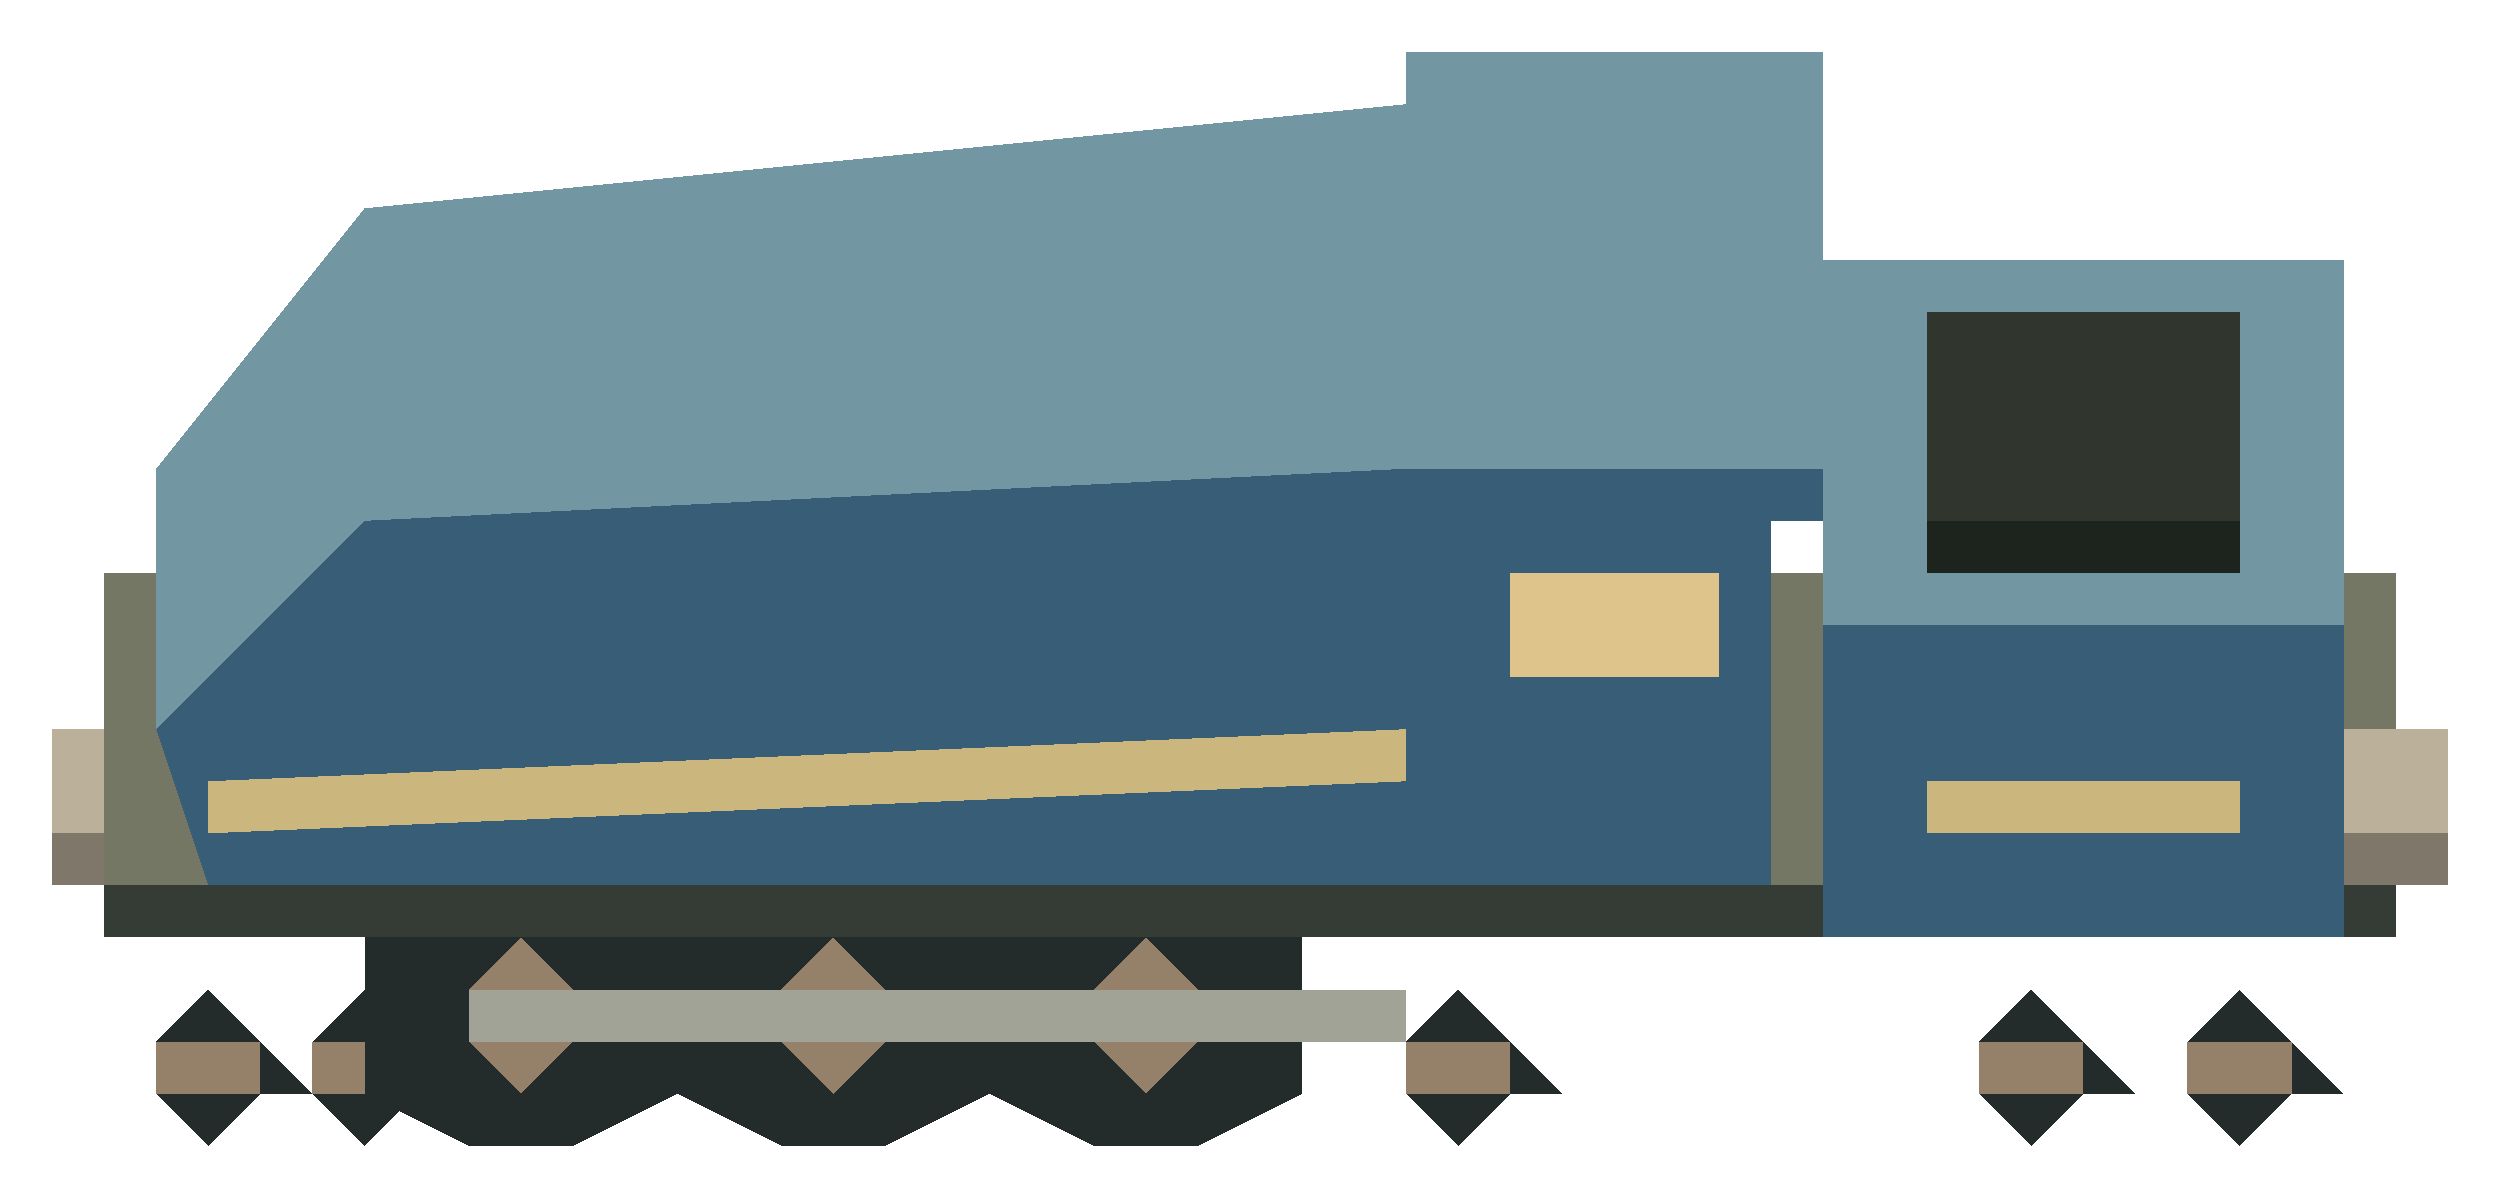
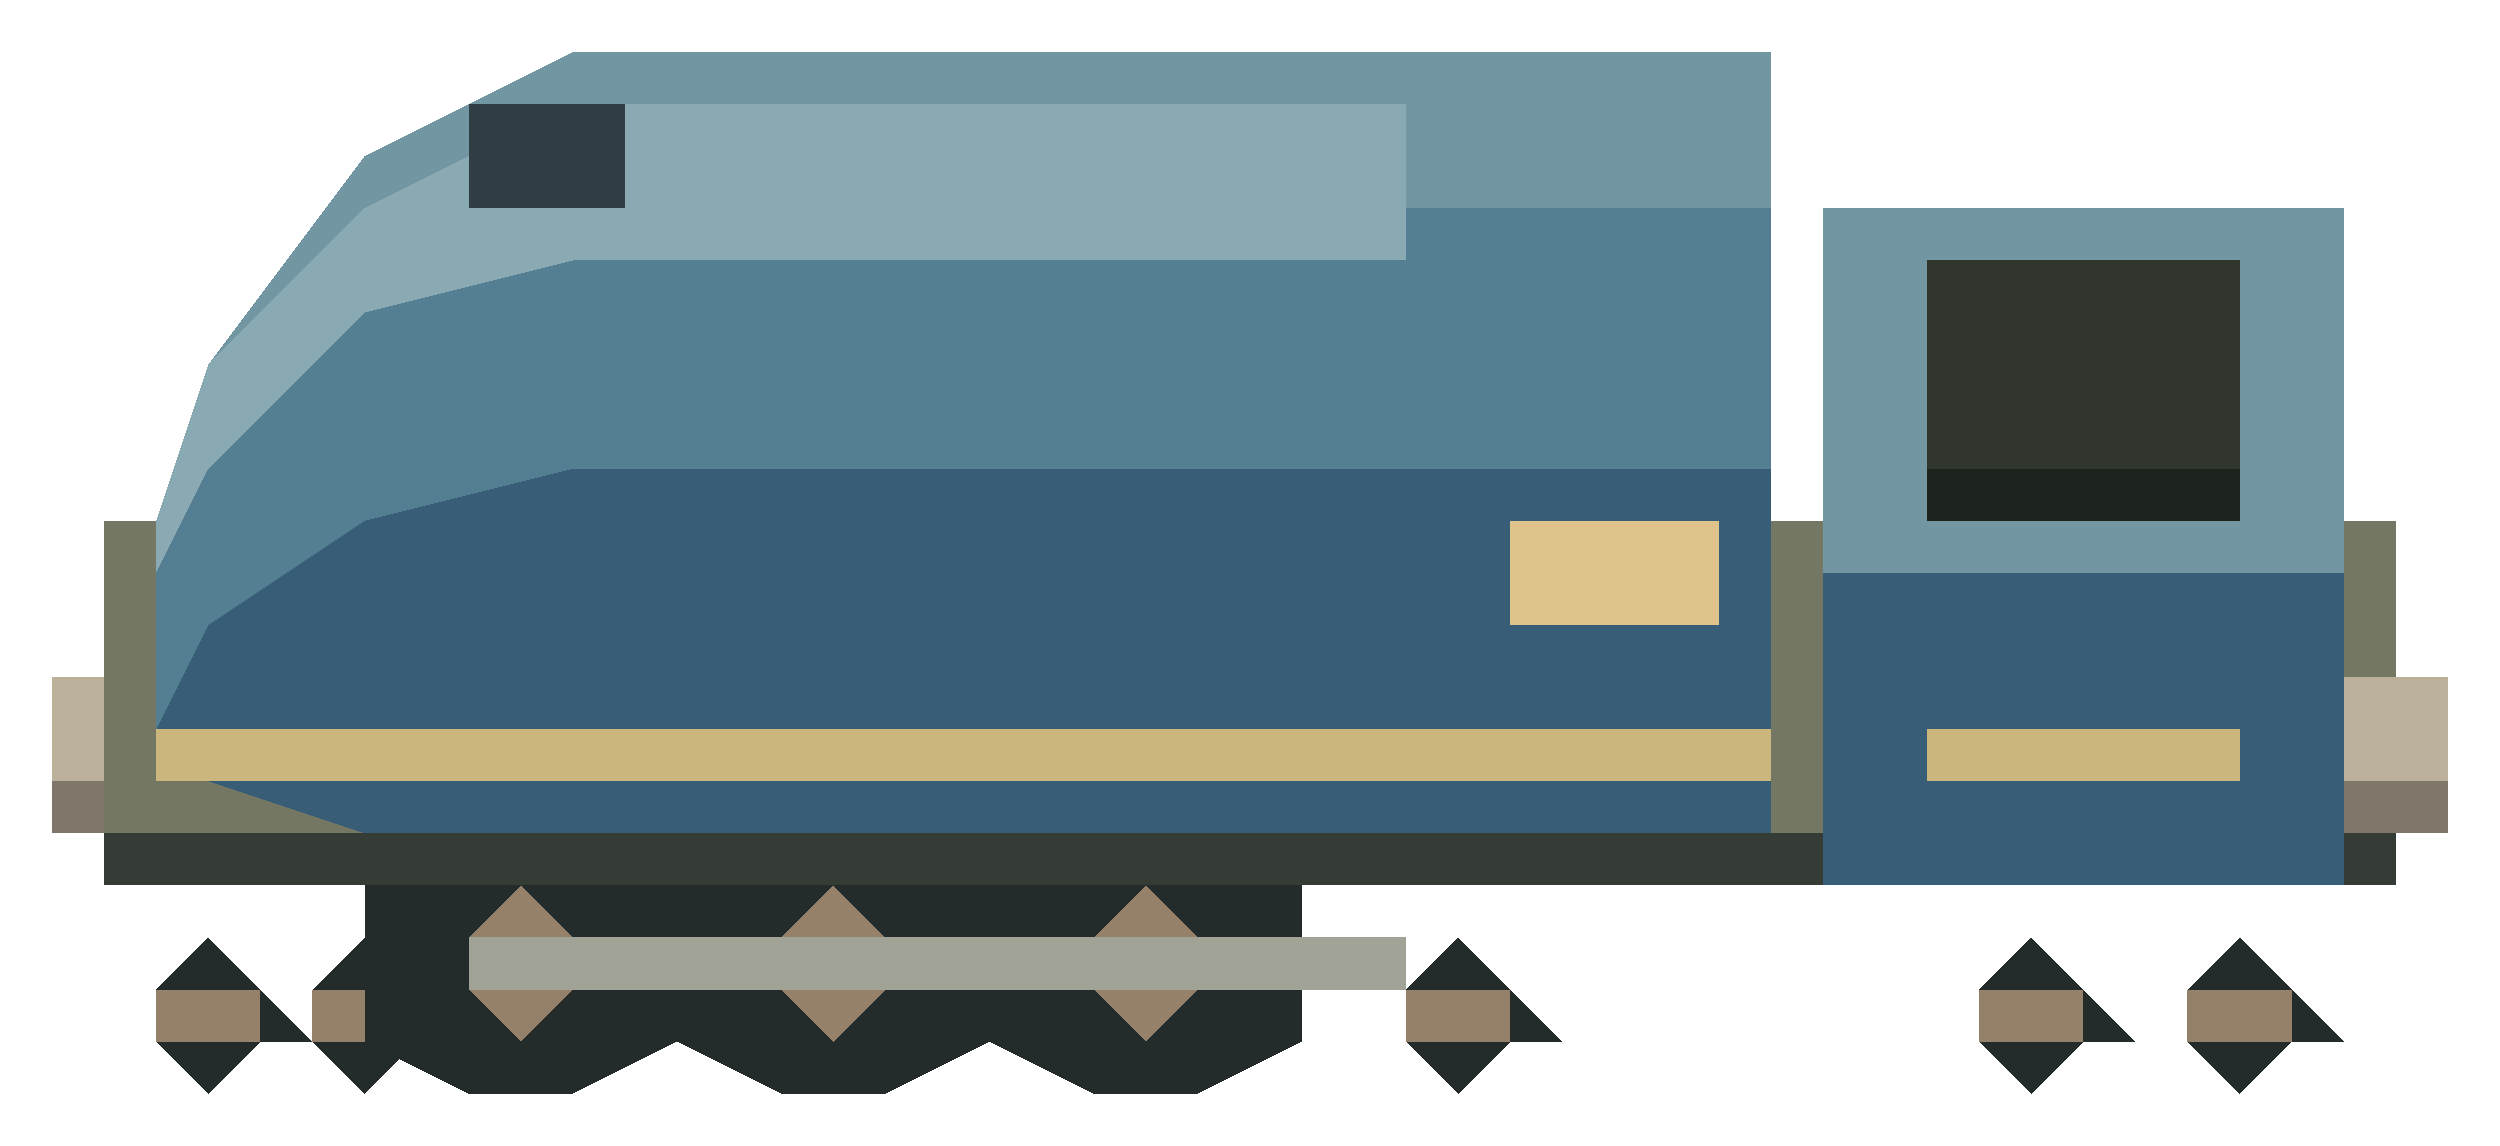
- <svg xmlns="http://www.w3.org/2000/svg" width="48" height="23" viewBox="0 0 48 23" shape-rendering="crispEdges" data-template="driving-loco-steam-streamliner-left" data-anchor-x="2" data-anchor-y="18" data-length-m="22">
+ <svg xmlns="http://www.w3.org/2000/svg" width="48" height="22" viewBox="0 0 48 22" shape-rendering="crispEdges" data-template="driving-loco-steam-streamliner-left" data-anchor-x="2" data-anchor-y="17" data-length-m="22">
  <g id="coupler">
-     <polygon points="1,17 3,17 3,16 1,16" fill="#7f786a" />
-     <polygon points="1,14 3,14 3,16 1,16" fill="#bbb09a" />
+     <polygon points="1,16 3,16 3,15 1,15" fill="#7f786a" />
+     <polygon points="1,13 3,13 3,15 1,15" fill="#bbb09a" />
  </g>
  <g id="running-gear">
-     <polygon points="6,21 5,20 4,19 4,19 3,20 3,21 3,21 4,22 4,22 5,21" fill="#242b2b" />
-     <polygon points="5,21 5,20 4,20 4,20 3,20 3,21 3,21 4,21 4,21 5,21" fill="#95816a" />
-     <polygon points="9,21 8,20 7,19 7,19 6,20 6,21 6,21 7,22 7,22 8,21" fill="#242b2b" />
-     <polygon points="8,21 8,20 7,20 7,20 6,20 6,21 6,21 7,21 7,21 8,21" fill="#95816a" />
-     <polygon points="13,19 13,18 11,16 9,16 7,18 7,19 7,21 9,22 11,22 13,21" fill="#242b2b" />
-     <polygon points="11,19 11,19 10,18 10,18 9,19 9,19 9,20 10,21 10,21 11,20" fill="#95816a" />
-     <polygon points="19,19 19,18 17,16 15,16 13,18 13,19 13,21 15,22 17,22 19,21" fill="#242b2b" />
-     <polygon points="17,19 17,19 16,18 16,18 15,19 15,19 15,20 16,21 16,21 17,20" fill="#95816a" />
-     <polygon points="25,19 25,18 23,16 21,16 19,18 19,19 19,21 21,22 23,22 25,21" fill="#242b2b" />
-     <polygon points="23,19 23,19 22,18 22,18 21,19 21,19 21,20 22,21 22,21 23,20" fill="#95816a" />
-     <polygon points="30,21 29,20 28,19 28,19 27,20 27,21 27,21 28,22 28,22 29,21" fill="#242b2b" />
-     <polygon points="29,21 29,20 28,20 28,20 27,20 27,21 27,21 28,21 28,21 29,21" fill="#95816a" />
-     <polygon points="41,21 40,20 39,19 39,19 38,20 38,21 38,21 39,22 39,22 40,21" fill="#242b2b" />
-     <polygon points="40,21 40,20 39,20 39,20 38,20 38,21 38,21 39,21 39,21 40,21" fill="#95816a" />
-     <polygon points="45,21 44,20 43,19 43,19 42,20 42,21 42,21 43,22 43,22 44,21" fill="#242b2b" />
-     <polygon points="44,21 44,20 43,20 43,20 42,20 42,21 42,21 43,21 43,21 44,21" fill="#95816a" />
+     <polygon points="6,20 5,19 4,18 4,18 3,19 3,20 3,20 4,21 4,21 5,20" fill="#242b2b" />
+     <polygon points="5,20 5,19 4,19 4,19 3,19 3,20 3,20 4,20 4,20 5,20" fill="#95816a" />
+     <polygon points="9,20 8,19 7,18 7,18 6,19 6,20 6,20 7,21 7,21 8,20" fill="#242b2b" />
+     <polygon points="8,20 8,19 7,19 7,19 6,19 6,20 6,20 7,20 7,20 8,20" fill="#95816a" />
+     <polygon points="13,18 13,17 11,15 9,15 7,17 7,18 7,20 9,21 11,21 13,20" fill="#242b2b" />
+     <polygon points="11,18 11,18 10,17 10,17 9,18 9,18 9,19 10,20 10,20 11,19" fill="#95816a" />
+     <polygon points="19,18 19,17 17,15 15,15 13,17 13,18 13,20 15,21 17,21 19,20" fill="#242b2b" />
+     <polygon points="17,18 17,18 16,17 16,17 15,18 15,18 15,19 16,20 16,20 17,19" fill="#95816a" />
+     <polygon points="25,18 25,17 23,15 21,15 19,17 19,18 19,20 21,21 23,21 25,20" fill="#242b2b" />
+     <polygon points="23,18 23,18 22,17 22,17 21,18 21,18 21,19 22,20 22,20 23,19" fill="#95816a" />
+     <polygon points="30,20 29,19 28,18 28,18 27,19 27,20 27,20 28,21 28,21 29,20" fill="#242b2b" />
+     <polygon points="29,20 29,19 28,19 28,19 27,19 27,20 27,20 28,20 28,20 29,20" fill="#95816a" />
+     <polygon points="41,20 40,19 39,18 39,18 38,19 38,20 38,20 39,21 39,21 40,20" fill="#242b2b" />
+     <polygon points="40,20 40,19 39,19 39,19 38,19 38,20 38,20 39,20 39,20 40,20" fill="#95816a" />
+     <polygon points="45,20 44,19 43,18 43,18 42,19 42,20 42,20 43,21 43,21 44,20" fill="#242b2b" />
+     <polygon points="44,20 44,19 43,19 43,19 42,19 42,20 42,20 43,20 43,20 44,20" fill="#95816a" />
  </g>
  <g id="frame">
-     <polygon points="2,18 46,18 46,17 2,17" fill="#343c35" />
-     <polygon points="2,11 46,11 46,17 2,17" fill="#747764" />
+     <polygon points="2,17 46,17 46,16 2,16" fill="#343c35" />
+     <polygon points="2,10 46,10 46,16 2,16" fill="#747764" />
  </g>
  <g id="coupling-rods">
-     <polygon points="27,20 9,20 9,19 27,19" fill="#a0a395" />
+     <polygon points="27,19 9,19 9,18 27,18" fill="#a0a395" />
  </g>
  <g id="boiler">
</g>
  <g id="streamlined-casing">
-     <polygon points="27,17 4,17 3,14 7,10 27,9" fill="#375e76" />
-     <polygon points="27,2 7,4 3,9 3,14 7,10 27,9" fill="#7297a3" />
-     <polygon points="27,15 4,16 4,15 27,14" fill="#cbb77e" />
+     <polygon points="27,9 11,9 11,1 27,1" fill="#375e76" />
+     <polygon points="11,9 7,10 7,3 11,1" fill="#375e76" />
+     <polygon points="7,10 4,10 4,7 7,3" fill="#375e76" />
+     <polygon points="4,10 3,11 3,10 4,7" fill="#375e76" />
+     <polygon points="27,1 11,1 11,2 27,2" fill="#7297a3" />
+     <polygon points="11,1 7,3 7,4 11,2" fill="#7297a3" />
+     <polygon points="7,3 4,7 4,7 7,4" fill="#7297a3" />
+     <polygon points="4,7 3,10 3,10 4,7" fill="#7297a3" />
+     <polygon points="27,2 11,2 11,5 27,5" fill="#89aab3" />
+     <polygon points="11,2 7,4 7,6 11,5" fill="#89aab3" />
+     <polygon points="7,4 4,7 4,9 7,6" fill="#89aab3" />
+     <polygon points="4,7 3,10 3,11 4,9" fill="#89aab3" />
+     <polygon points="27,5 11,5 11,9 27,9" fill="#547f92" />
+     <polygon points="11,5 7,6 7,10 11,9" fill="#547f92" />
+     <polygon points="7,6 4,9 4,12 7,10" fill="#547f92" />
+     <polygon points="4,9 3,11 3,14 4,12" fill="#547f92" />
+     <polygon points="27,9 11,9 11,16 27,16" fill="#375e76" />
+     <polygon points="11,9 7,10 7,16 11,16" fill="#375e76" />
+     <polygon points="7,10 4,12 4,15 7,16" fill="#375e76" />
+     <polygon points="4,12 3,14 3,15 4,15" fill="#375e76" />
+   </g>
+   <g id="casing-details">
+     <polygon points="27,15 9,15 3,15 3,14 9,14 27,14" fill="#cbb77e" />
+     <polygon points="24,14 24,14 24,10 24,10" fill="#466d80" />
+     <polygon points="18,14 18,14 18,10 18,10" fill="#466d80" />
+     <polygon points="12,14 12,14 12,10 12,10" fill="#466d80" />
+   </g>
+   <g id="recessed-chimney">
+     <polygon points="9,4 12,4 12,4 9,4" fill="#213038" />
+     <polygon points="9,2 12,2 12,4 9,4" fill="#303d43" />
  </g>
  <g id="cab">
-     <polygon points="27,17 34,17 34,10 27,10" fill="#375e76" />
-     <polygon points="27,2 34,2 34,10 27,10" fill="#7297a3" />
-     <polygon points="33,13 29,13 29,11 33,11" fill="#dec38a" />
-     <polygon points="27,10 35,10 35,9 27,9" fill="#375e76" />
-     <polygon points="27,1 35,1 35,9 27,9" fill="#7297a3" />
+     <polygon points="27,16 34,16 34,9 27,9" fill="#375e76" />
+     <polygon points="27,1 34,1 34,9 27,9" fill="#7297a3" />
+     <polygon points="33,12 29,12 29,10 33,10" fill="#dec38a" />
+     <polygon points="34,1 34,4 27,4 27,1" fill="#7297a3" />
+     <polygon points="34,4 34,9 27,9 27,4" fill="#547f92" />
+     <polygon points="27,15 34,15 34,14 27,14" fill="#cbb77e" />
+     <polygon points="27,14 34,14 34,14 27,14" fill="#cbb77e" />
  </g>
  <g id="tender">
-     <polygon points="35,18 45,18 45,12 35,12" fill="#375e76" />
-     <polygon points="35,5 45,5 45,12 35,12" fill="#7297a3" />
-     <polygon points="37,11 43,11 43,10 37,10" fill="#1d241e" />
-     <polygon points="37,6 43,6 43,10 37,10" fill="#30352e" />
-     <polygon points="37,16 43,16 43,15 37,15" fill="#cbb77e" />
-     <polygon points="37,15 43,15 43,15 37,15" fill="#cbb77e" />
+     <polygon points="35,17 45,17 45,11 35,11" fill="#375e76" />
+     <polygon points="35,4 45,4 45,11 35,11" fill="#7297a3" />
+     <polygon points="37,10 43,10 43,9 37,9" fill="#1d241e" />
+     <polygon points="37,5 43,5 43,9 37,9" fill="#30352e" />
+     <polygon points="37,15 43,15 43,14 37,14" fill="#cbb77e" />
+     <polygon points="37,14 43,14 43,14 37,14" fill="#cbb77e" />
  </g>
  <g id="coupler">
-     <polygon points="45,17 47,17 47,16 45,16" fill="#7f786a" />
-     <polygon points="45,14 47,14 47,16 45,16" fill="#bbb09a" />
+     <polygon points="45,16 47,16 47,15 45,15" fill="#7f786a" />
+     <polygon points="45,13 47,13 47,15 45,15" fill="#bbb09a" />
  </g>
</svg>
